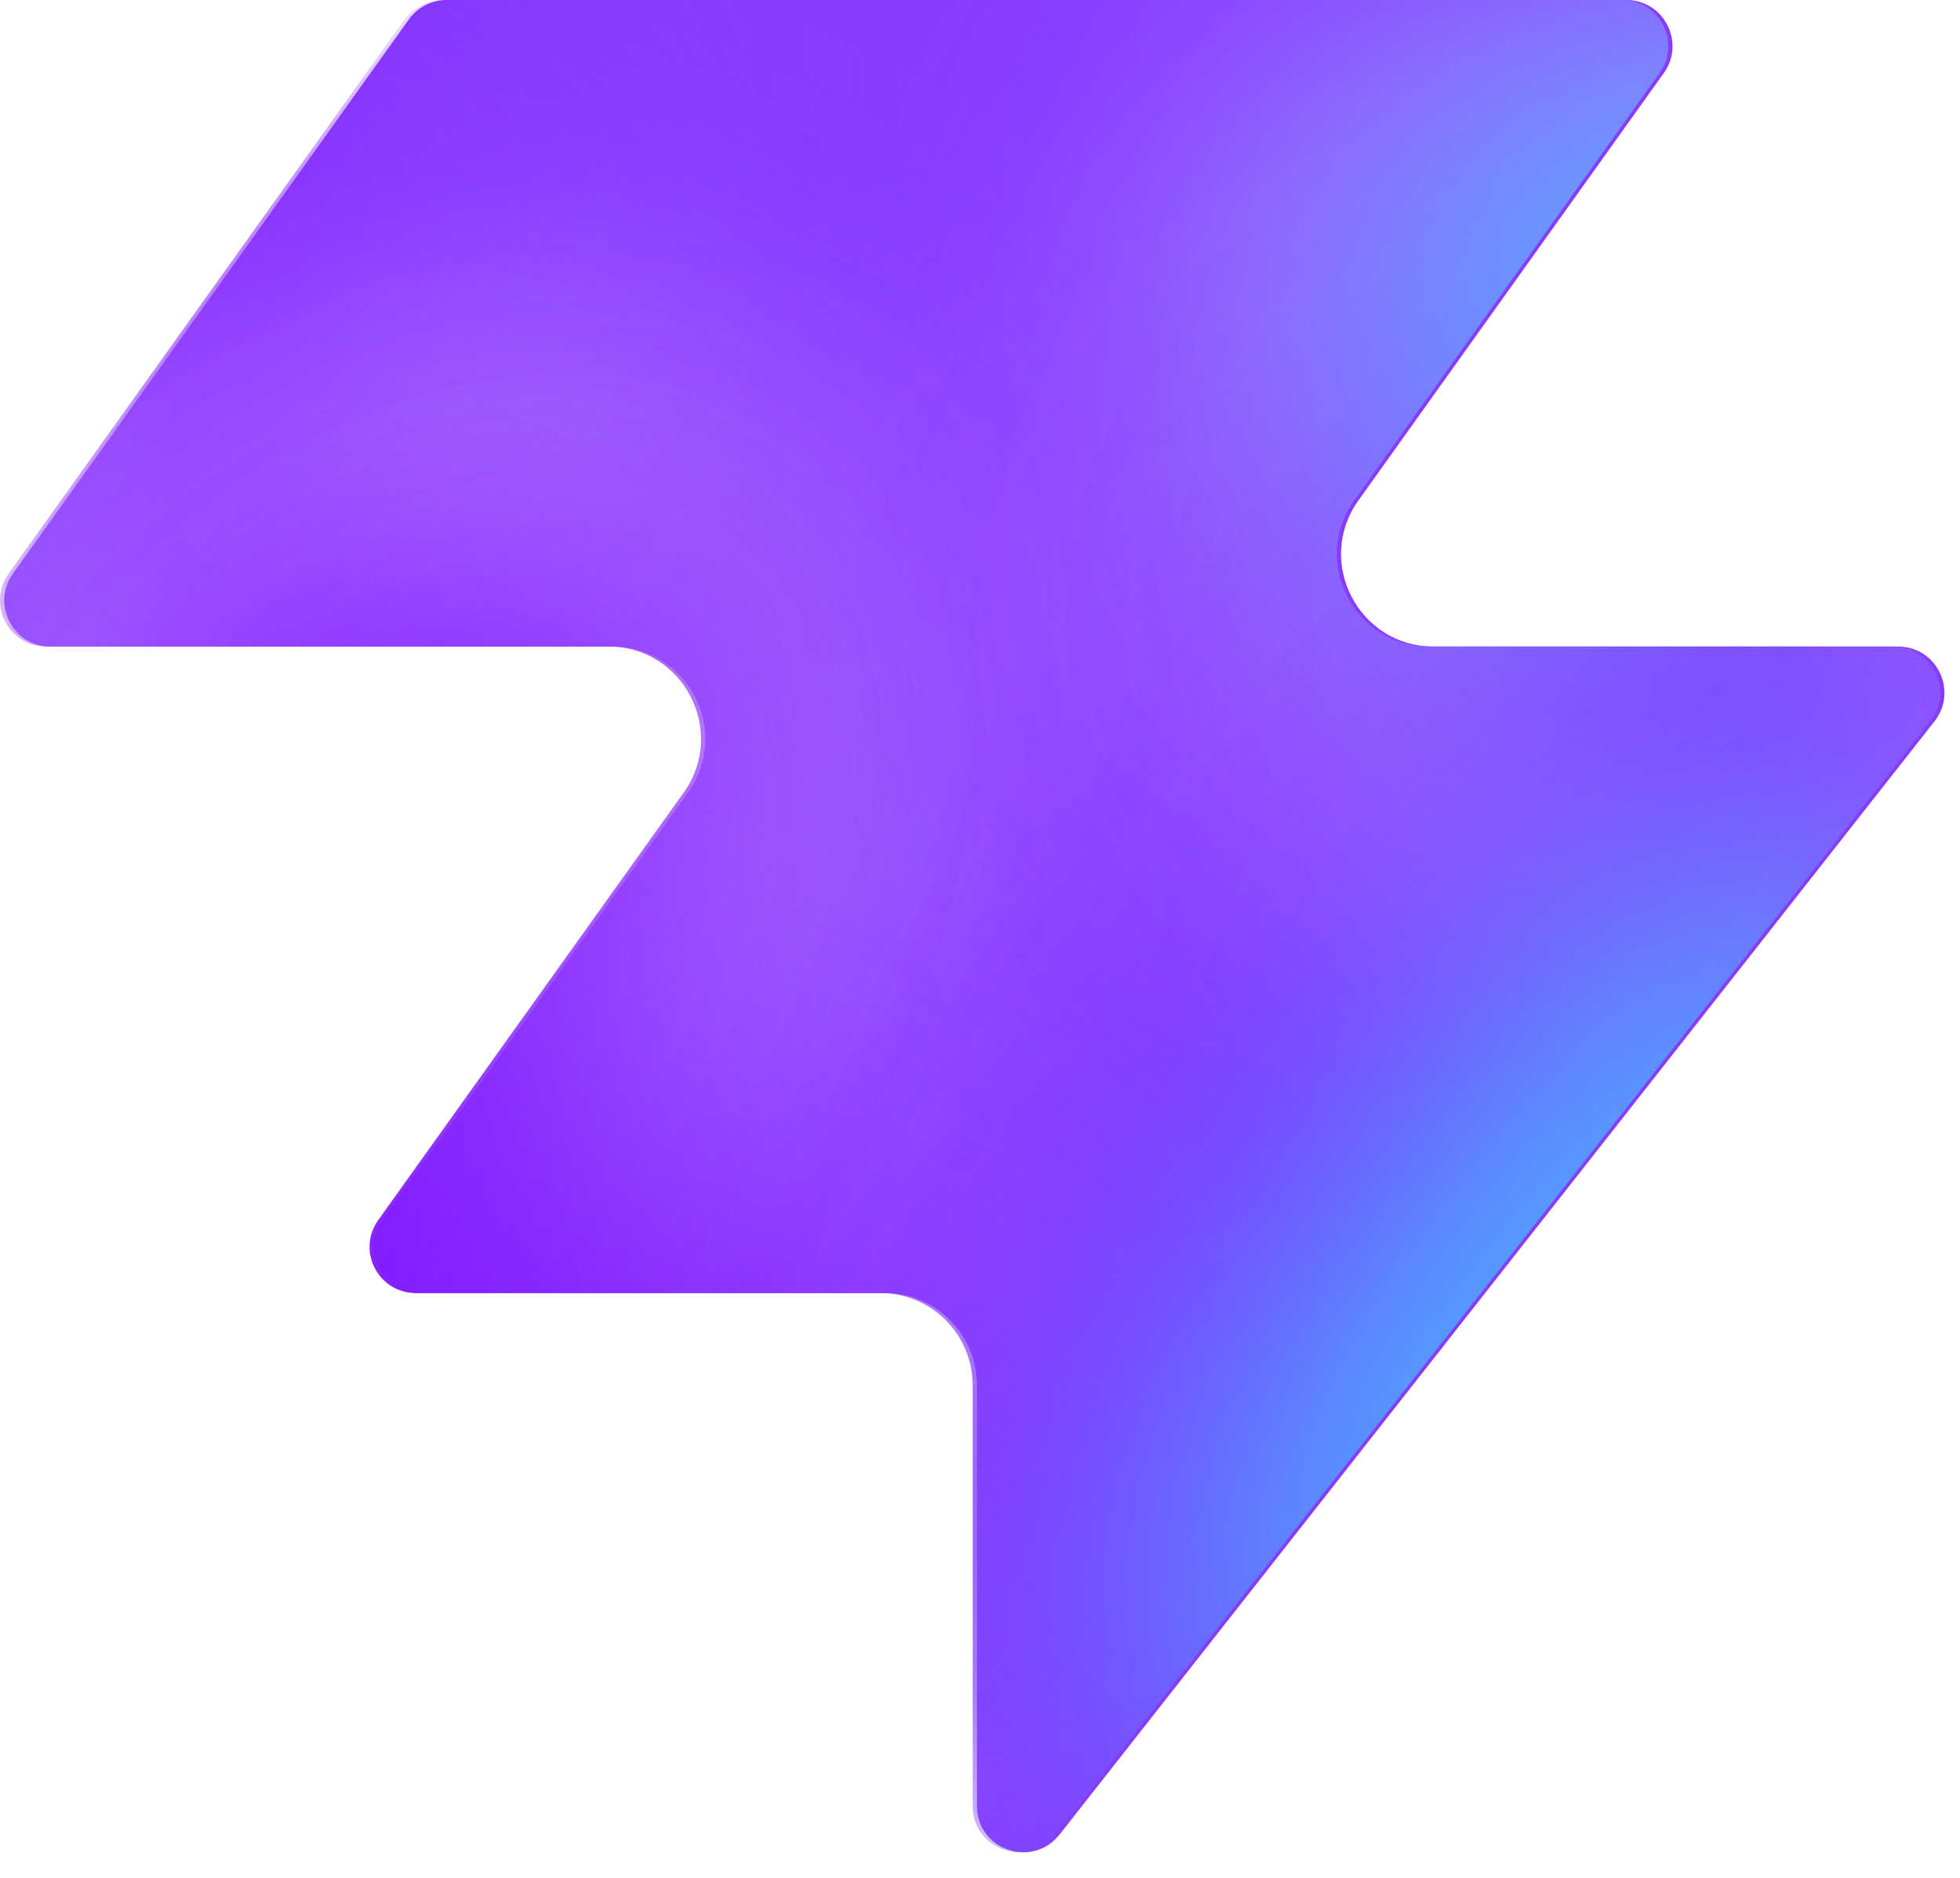
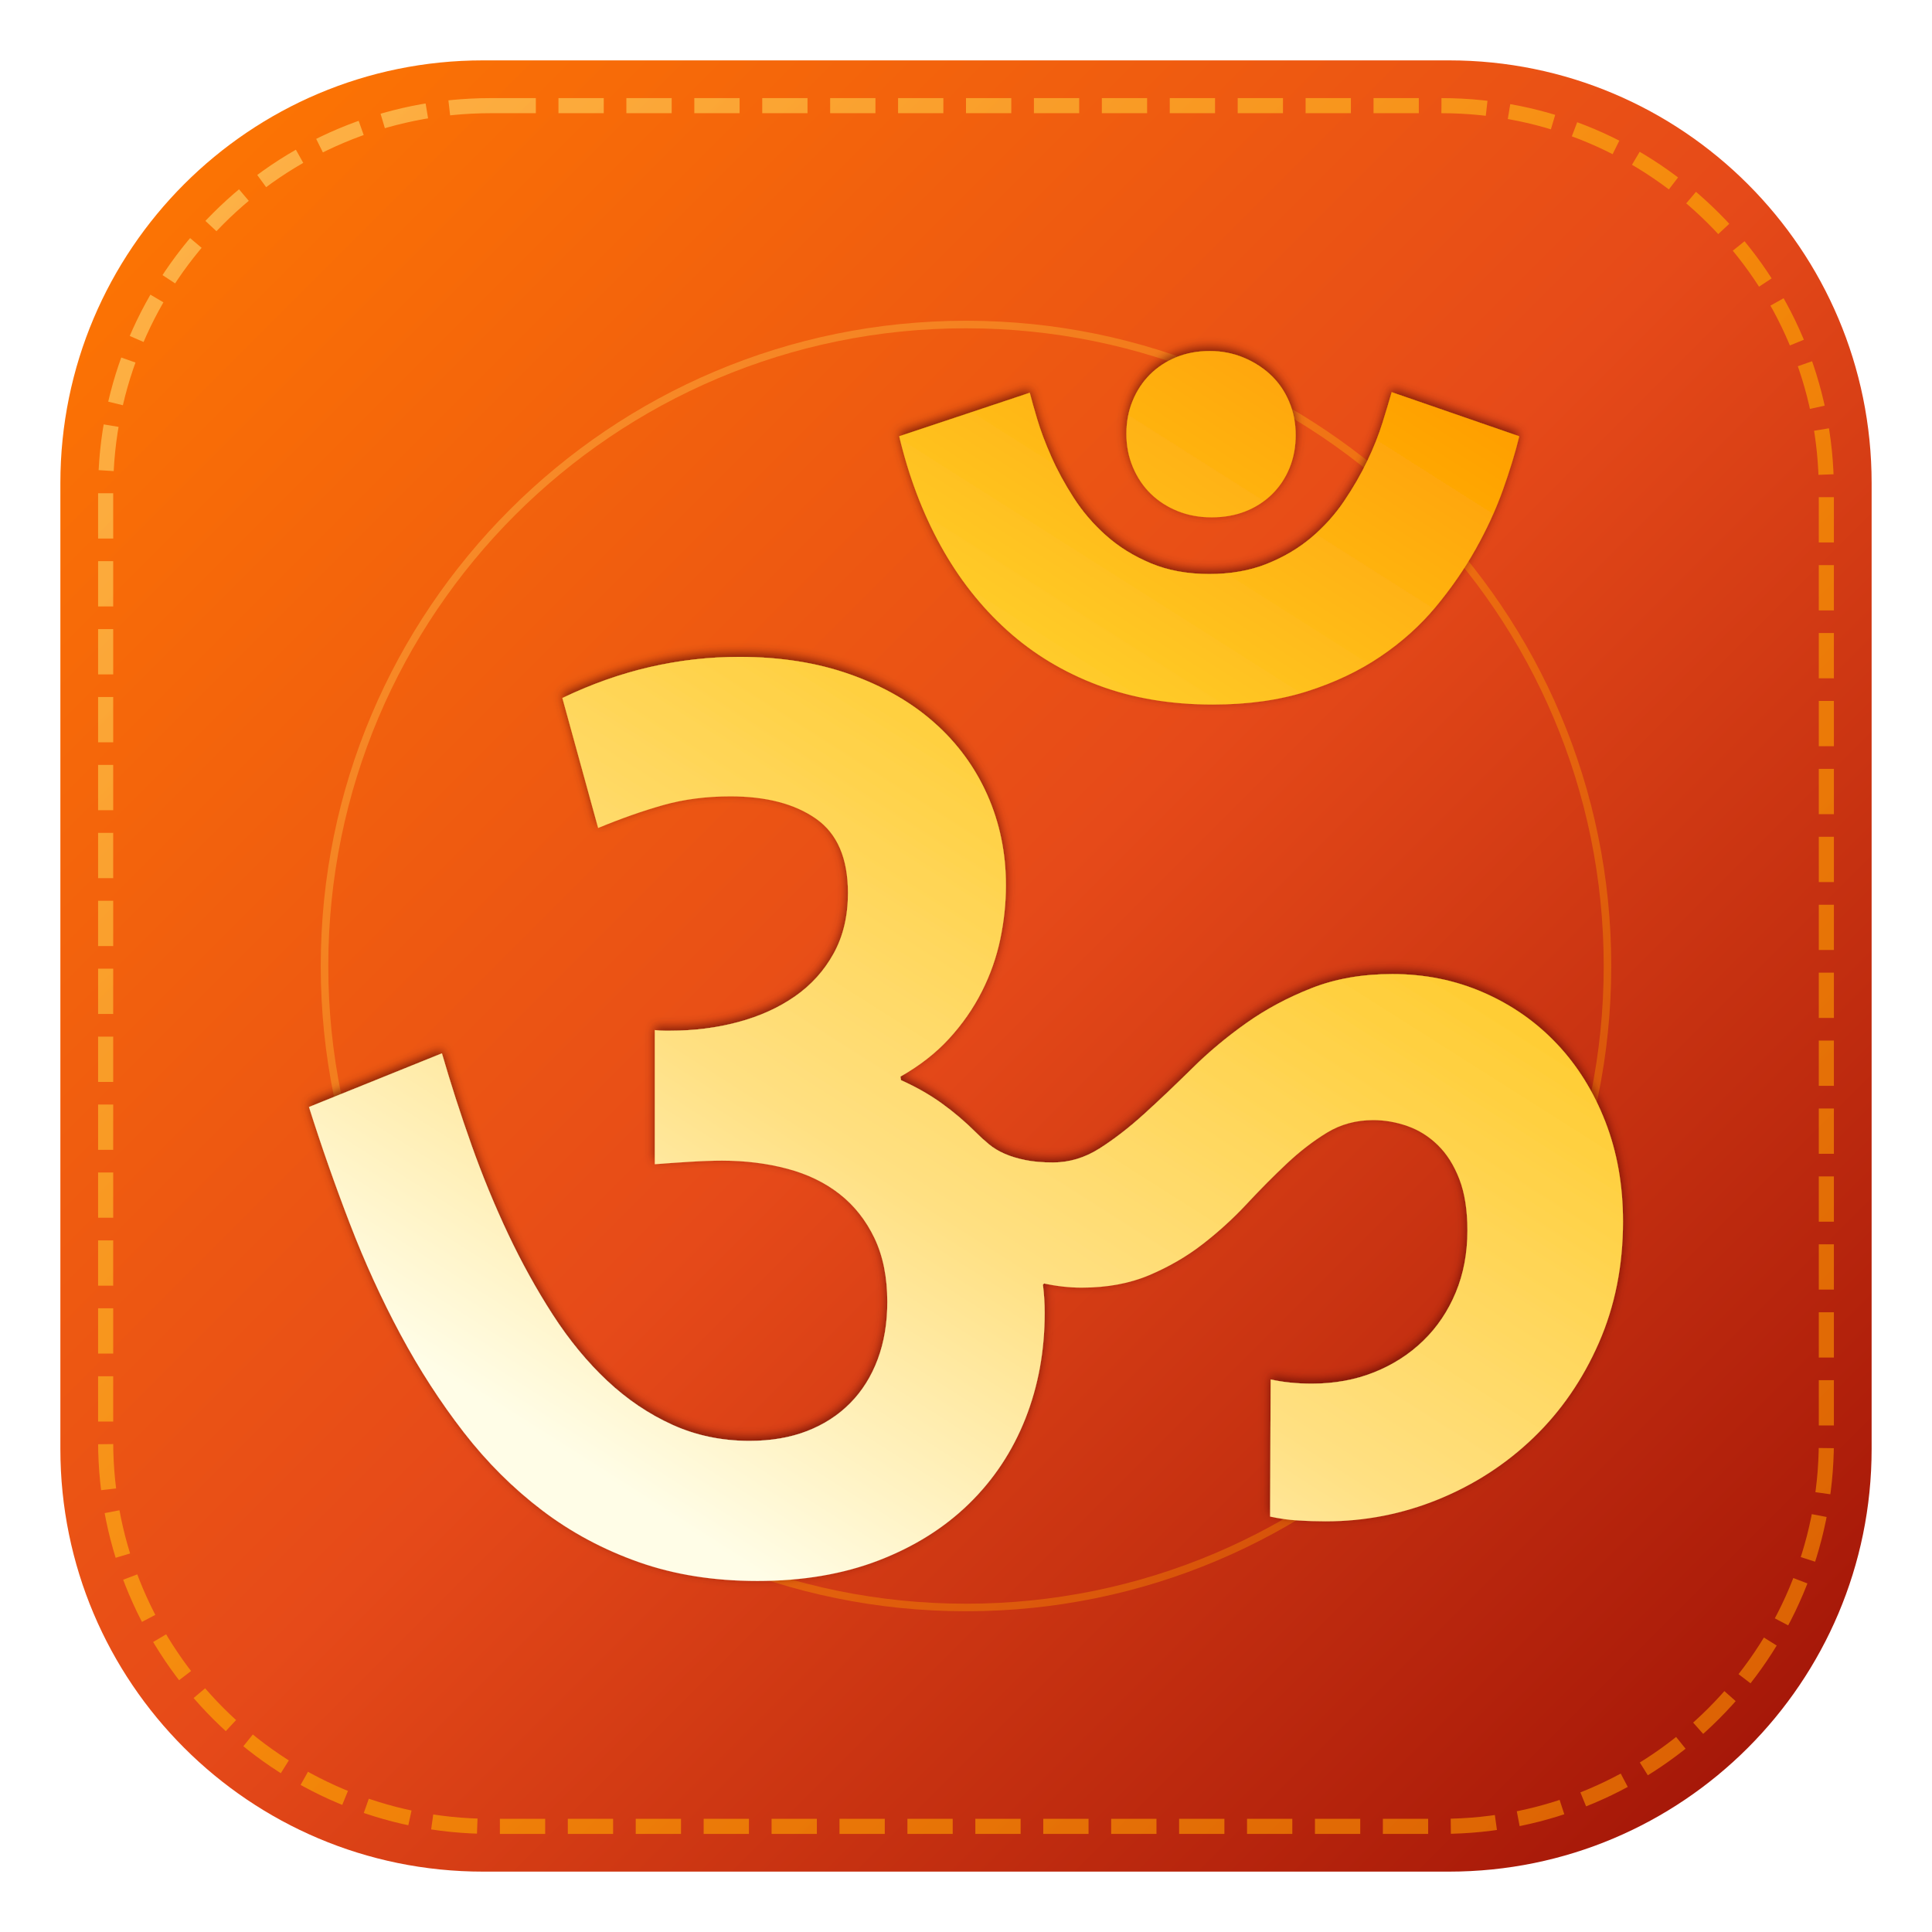
- <svg xmlns="http://www.w3.org/2000/svg" width="48" height="46" fill="none" viewBox="0 0 48 46">
-   <path fill="#863bff" d="M25.946 44.938c-.664.845-2.021.375-2.021-.698V33.937a2.26 2.26 0 0 0-2.262-2.262H10.287c-.92 0-1.456-1.04-.92-1.788l7.48-10.471c1.07-1.497 0-3.578-1.842-3.578H1.237c-.92 0-1.456-1.04-.92-1.788L10.013.474c.214-.297.556-.474.92-.474h28.894c.92 0 1.456 1.04.92 1.788l-7.48 10.471c-1.07 1.498 0 3.579 1.842 3.579h11.377c.943 0 1.473 1.088.89 1.83L25.947 44.94z" style="fill:#863bff;fill:color(display-p3 .525 .23 1);fill-opacity:1" />
-   <mask id="a" width="48" height="46" x="0" y="0" maskUnits="userSpaceOnUse" style="mask-type:alpha">
-     <path fill="#000" d="M25.842 44.938c-.664.844-2.021.375-2.021-.698V33.937a2.26 2.26 0 0 0-2.262-2.262H10.183c-.92 0-1.456-1.04-.92-1.788l7.48-10.471c1.07-1.498 0-3.579-1.842-3.579H1.133c-.92 0-1.456-1.04-.92-1.787L9.91.473c.214-.297.556-.474.92-.474h28.894c.92 0 1.456 1.04.92 1.788l-7.48 10.471c-1.07 1.498 0 3.578 1.842 3.578h11.377c.943 0 1.473 1.088.89 1.832L25.843 44.94z" style="fill:#000;fill-opacity:1" />
-   </mask>
-   <g mask="url(#a)">
-     <g filter="url(#b)">
-       <ellipse cx="5.508" cy="14.704" fill="#ede6ff" rx="5.508" ry="14.704" style="fill:#ede6ff;fill:color(display-p3 .927 .903 1);fill-opacity:1" transform="matrix(.00324 1 1 -.00324 -4.47 31.516)" />
-     </g>
-     <g filter="url(#c)">
-       <ellipse cx="10.399" cy="29.851" fill="#ede6ff" rx="10.399" ry="29.851" style="fill:#ede6ff;fill:color(display-p3 .927 .903 1);fill-opacity:1" transform="matrix(.00324 1 1 -.00324 -39.328 7.883)" />
-     </g>
-     <g filter="url(#d)">
-       <ellipse cx="5.508" cy="30.487" fill="#7e14ff" rx="5.508" ry="30.487" style="fill:#7e14ff;fill:color(display-p3 .492 .077 1);fill-opacity:1" transform="rotate(89.814 -25.913 -14.639)scale(1 -1)" />
-     </g>
-     <g filter="url(#e)">
-       <ellipse cx="5.508" cy="30.599" fill="#7e14ff" rx="5.508" ry="30.599" style="fill:#7e14ff;fill:color(display-p3 .492 .077 1);fill-opacity:1" transform="rotate(89.814 -32.644 -3.334)scale(1 -1)" />
-     </g>
-     <g filter="url(#f)">
-       <ellipse cx="5.508" cy="30.599" fill="#7e14ff" rx="5.508" ry="30.599" style="fill:#7e14ff;fill:color(display-p3 .492 .077 1);fill-opacity:1" transform="matrix(.00324 1 1 -.00324 -34.34 30.47)" />
-     </g>
-     <g filter="url(#g)">
-       <ellipse cx="14.072" cy="22.078" fill="#ede6ff" rx="14.072" ry="22.078" style="fill:#ede6ff;fill:color(display-p3 .927 .903 1);fill-opacity:1" transform="rotate(93.35 24.506 48.493)scale(-1 1)" />
-     </g>
-     <g filter="url(#h)">
-       <ellipse cx="3.47" cy="21.501" fill="#7e14ff" rx="3.47" ry="21.501" style="fill:#7e14ff;fill:color(display-p3 .492 .077 1);fill-opacity:1" transform="rotate(89.009 28.708 47.59)scale(-1 1)" />
-     </g>
-     <g filter="url(#i)">
-       <ellipse cx="3.47" cy="21.501" fill="#7e14ff" rx="3.47" ry="21.501" style="fill:#7e14ff;fill:color(display-p3 .492 .077 1);fill-opacity:1" transform="rotate(89.009 28.708 47.59)scale(-1 1)" />
-     </g>
-     <g filter="url(#j)">
-       <ellipse cx=".387" cy="8.972" fill="#7e14ff" rx="4.407" ry="29.108" style="fill:#7e14ff;fill:color(display-p3 .492 .077 1);fill-opacity:1" transform="rotate(39.51 .387 8.972)" />
-     </g>
-     <g filter="url(#k)">
-       <ellipse cx="47.523" cy="-6.092" fill="#7e14ff" rx="4.407" ry="29.108" style="fill:#7e14ff;fill:color(display-p3 .492 .077 1);fill-opacity:1" transform="rotate(37.892 47.523 -6.092)" />
-     </g>
-     <g filter="url(#l)">
-       <ellipse cx="41.412" cy="6.333" fill="#47bfff" rx="5.971" ry="9.665" style="fill:#47bfff;fill:color(display-p3 .28 .748 1);fill-opacity:1" transform="rotate(37.892 41.412 6.333)" />
-     </g>
-     <g filter="url(#m)">
-       <ellipse cx="-1.879" cy="38.332" fill="#7e14ff" rx="4.407" ry="29.108" style="fill:#7e14ff;fill:color(display-p3 .492 .077 1);fill-opacity:1" transform="rotate(37.892 -1.88 38.332)" />
-     </g>
-     <g filter="url(#n)">
-       <ellipse cx="-1.879" cy="38.332" fill="#7e14ff" rx="4.407" ry="29.108" style="fill:#7e14ff;fill:color(display-p3 .492 .077 1);fill-opacity:1" transform="rotate(37.892 -1.88 38.332)" />
-     </g>
-     <g filter="url(#o)">
-       <ellipse cx="35.651" cy="29.907" fill="#7e14ff" rx="4.407" ry="29.108" style="fill:#7e14ff;fill:color(display-p3 .492 .077 1);fill-opacity:1" transform="rotate(37.892 35.651 29.907)" />
-     </g>
-     <g filter="url(#p)">
-       <ellipse cx="38.418" cy="32.4" fill="#47bfff" rx="5.971" ry="15.297" style="fill:#47bfff;fill:color(display-p3 .28 .748 1);fill-opacity:1" transform="rotate(37.892 38.418 32.4)" />
-     </g>
-   </g>
+ <svg xmlns="http://www.w3.org/2000/svg" viewBox="0 0 512 512" width="100%" height="100%">
  <defs>
-     <filter id="b" width="60.045" height="41.654" x="-19.77" y="16.149" color-interpolation-filters="sRGB" filterUnits="userSpaceOnUse">
-       <feFlood flood-opacity="0" result="BackgroundImageFix" />
-       <feBlend in="SourceGraphic" in2="BackgroundImageFix" result="shape" />
-       <feGaussianBlur result="effect1_foregroundBlur_2002_17158" stdDeviation="7.659" />
-     </filter>
-     <filter id="c" width="90.34" height="51.437" x="-54.613" y="-7.533" color-interpolation-filters="sRGB" filterUnits="userSpaceOnUse">
-       <feFlood flood-opacity="0" result="BackgroundImageFix" />
-       <feBlend in="SourceGraphic" in2="BackgroundImageFix" result="shape" />
-       <feGaussianBlur result="effect1_foregroundBlur_2002_17158" stdDeviation="7.659" />
-     </filter>
-     <filter id="d" width="79.355" height="29.4" x="-49.64" y="2.03" color-interpolation-filters="sRGB" filterUnits="userSpaceOnUse">
-       <feFlood flood-opacity="0" result="BackgroundImageFix" />
-       <feBlend in="SourceGraphic" in2="BackgroundImageFix" result="shape" />
-       <feGaussianBlur result="effect1_foregroundBlur_2002_17158" stdDeviation="4.596" />
-     </filter>
-     <filter id="e" width="79.579" height="29.4" x="-45.045" y="20.029" color-interpolation-filters="sRGB" filterUnits="userSpaceOnUse">
-       <feFlood flood-opacity="0" result="BackgroundImageFix" />
-       <feBlend in="SourceGraphic" in2="BackgroundImageFix" result="shape" />
-       <feGaussianBlur result="effect1_foregroundBlur_2002_17158" stdDeviation="4.596" />
-     </filter>
-     <filter id="f" width="79.579" height="29.4" x="-43.513" y="21.178" color-interpolation-filters="sRGB" filterUnits="userSpaceOnUse">
-       <feFlood flood-opacity="0" result="BackgroundImageFix" />
-       <feBlend in="SourceGraphic" in2="BackgroundImageFix" result="shape" />
-       <feGaussianBlur result="effect1_foregroundBlur_2002_17158" stdDeviation="4.596" />
-     </filter>
-     <filter id="g" width="74.749" height="58.852" x="15.756" y="-17.901" color-interpolation-filters="sRGB" filterUnits="userSpaceOnUse">
-       <feFlood flood-opacity="0" result="BackgroundImageFix" />
-       <feBlend in="SourceGraphic" in2="BackgroundImageFix" result="shape" />
-       <feGaussianBlur result="effect1_foregroundBlur_2002_17158" stdDeviation="7.659" />
-     </filter>
-     <filter id="h" width="61.377" height="25.362" x="23.548" y="2.284" color-interpolation-filters="sRGB" filterUnits="userSpaceOnUse">
-       <feFlood flood-opacity="0" result="BackgroundImageFix" />
-       <feBlend in="SourceGraphic" in2="BackgroundImageFix" result="shape" />
-       <feGaussianBlur result="effect1_foregroundBlur_2002_17158" stdDeviation="4.596" />
-     </filter>
-     <filter id="i" width="61.377" height="25.362" x="23.548" y="2.284" color-interpolation-filters="sRGB" filterUnits="userSpaceOnUse">
-       <feFlood flood-opacity="0" result="BackgroundImageFix" />
-       <feBlend in="SourceGraphic" in2="BackgroundImageFix" result="shape" />
-       <feGaussianBlur result="effect1_foregroundBlur_2002_17158" stdDeviation="4.596" />
-     </filter>
-     <filter id="j" width="56.045" height="63.649" x="-27.636" y="-22.853" color-interpolation-filters="sRGB" filterUnits="userSpaceOnUse">
-       <feFlood flood-opacity="0" result="BackgroundImageFix" />
-       <feBlend in="SourceGraphic" in2="BackgroundImageFix" result="shape" />
-       <feGaussianBlur result="effect1_foregroundBlur_2002_17158" stdDeviation="4.596" />
-     </filter>
-     <filter id="k" width="54.814" height="64.646" x="20.116" y="-38.415" color-interpolation-filters="sRGB" filterUnits="userSpaceOnUse">
-       <feFlood flood-opacity="0" result="BackgroundImageFix" />
-       <feBlend in="SourceGraphic" in2="BackgroundImageFix" result="shape" />
-       <feGaussianBlur result="effect1_foregroundBlur_2002_17158" stdDeviation="4.596" />
-     </filter>
-     <filter id="l" width="33.541" height="35.313" x="24.641" y="-11.323" color-interpolation-filters="sRGB" filterUnits="userSpaceOnUse">
-       <feFlood flood-opacity="0" result="BackgroundImageFix" />
-       <feBlend in="SourceGraphic" in2="BackgroundImageFix" result="shape" />
-       <feGaussianBlur result="effect1_foregroundBlur_2002_17158" stdDeviation="4.596" />
-     </filter>
-     <filter id="m" width="54.814" height="64.646" x="-29.286" y="6.009" color-interpolation-filters="sRGB" filterUnits="userSpaceOnUse">
-       <feFlood flood-opacity="0" result="BackgroundImageFix" />
-       <feBlend in="SourceGraphic" in2="BackgroundImageFix" result="shape" />
-       <feGaussianBlur result="effect1_foregroundBlur_2002_17158" stdDeviation="4.596" />
-     </filter>
-     <filter id="n" width="54.814" height="64.646" x="-29.286" y="6.009" color-interpolation-filters="sRGB" filterUnits="userSpaceOnUse">
-       <feFlood flood-opacity="0" result="BackgroundImageFix" />
-       <feBlend in="SourceGraphic" in2="BackgroundImageFix" result="shape" />
-       <feGaussianBlur result="effect1_foregroundBlur_2002_17158" stdDeviation="4.596" />
-     </filter>
-     <filter id="o" width="54.814" height="64.646" x="8.244" y="-2.416" color-interpolation-filters="sRGB" filterUnits="userSpaceOnUse">
-       <feFlood flood-opacity="0" result="BackgroundImageFix" />
-       <feBlend in="SourceGraphic" in2="BackgroundImageFix" result="shape" />
-       <feGaussianBlur result="effect1_foregroundBlur_2002_17158" stdDeviation="4.596" />
-     </filter>
-     <filter id="p" width="39.409" height="43.623" x="18.713" y="10.588" color-interpolation-filters="sRGB" filterUnits="userSpaceOnUse">
-       <feFlood flood-opacity="0" result="BackgroundImageFix" />
-       <feBlend in="SourceGraphic" in2="BackgroundImageFix" result="shape" />
-       <feGaussianBlur result="effect1_foregroundBlur_2002_17158" stdDeviation="4.596" />
+     <linearGradient id="bgGrad" x1="0%" y1="0%" x2="100%" y2="100%">
+       <stop offset="0%" stop-color="#FF7A00" />
+       <stop offset="50%" stop-color="#E64A19" />
+       <stop offset="100%" stop-color="#9C1006" />
+     </linearGradient>
+     <linearGradient id="goldRing" x1="0%" y1="0%" x2="100%" y2="100%">
+       <stop offset="0%" stop-color="#FFE082" />
+       <stop offset="50%" stop-color="#FFB300" />
+       <stop offset="100%" stop-color="#FF8F00" />
+     </linearGradient>
+     <linearGradient id="omGold" x1="20%" y1="10%" x2="80%" y2="100%">
+       <stop offset="0%" stop-color="#FFFDE7" />
+       <stop offset="30%" stop-color="#FFE082" />
+       <stop offset="70%" stop-color="#FFCA28" />
+       <stop offset="100%" stop-color="#FFA000" />
+     </linearGradient>
+     <filter id="glowShadow" x="-20%" y="-20%" width="140%" height="140%">
+       <feDropShadow dx="0" dy="6" stdDeviation="8" flood-color="#4A0000" flood-opacity="0.65" />
    </filter>
  </defs>
+   <rect x="16" y="16" width="480" height="480" rx="112" fill="url(#bgGrad)" />
+   <rect x="28" y="28" width="456" height="456" rx="102" fill="none" stroke="url(#goldRing)" stroke-width="4" opacity="0.6" stroke-dasharray="12 6" />
+   <circle cx="256" cy="256" r="170" fill="none" stroke="url(#goldRing)" stroke-width="2" opacity="0.35" />
+   <g transform="translate(256, 256) scale(0.158, -0.158) translate(-1202, -1007.5)" filter="url(#glowShadow)">
+     <path d="M1713 314Q1745 307 1782 307Q1839 307 1886.5 326.0Q1934 345 1969.0 379.0Q2004 413 2023.5 460.0Q2043 507 2043 564Q2043 615 2029.5 650.0Q2016 685 1993.5 707.0Q1971 729 1942.5 739.0Q1914 749 1885 749Q1842 749 1807.5 728.0Q1773 707 1740.0 676.0Q1707 645 1673.0 608.5Q1639 572 1599.0 541.0Q1559 510 1509.5 489.0Q1460 468 1396 468Q1365 468 1333 475L1331 473Q1334 450 1334 426Q1334 330 1301.5 248.0Q1269 166 1207.0 105.5Q1145 45 1055.5 10.5Q966 -24 852 -24Q743 -24 653.5 7.5Q564 39 491.0 94.5Q418 150 359.5 225.5Q301 301 253.5 389.5Q206 478 168.5 575.5Q131 673 100 771L323 861Q345 785 372.5 707.5Q400 630 434.0 558.0Q468 486 509.0 422.5Q550 359 600.0 312.0Q650 265 709.5 238.0Q769 211 839 211Q893 211 935.5 227.5Q978 244 1008.0 274.5Q1038 305 1054.0 348.0Q1070 391 1070 444Q1070 506 1048.5 551.0Q1027 596 990.0 625.0Q953 654 902.0 667.5Q851 681 793 681Q769 681 737.0 679.0Q705 677 680 675V900Q689 899 697.0 899.0Q705 899 706 899Q766 899 820.0 913.5Q874 928 915.0 956.5Q956 985 980.0 1028.5Q1004 1072 1004 1130Q1004 1217 950.5 1254.5Q897 1292 807 1292Q746 1292 694.5 1277.5Q643 1263 585 1239L525 1457Q598 1492 672.0 1509.0Q746 1526 822 1526Q925 1526 1008.0 1496.5Q1091 1467 1149.0 1415.5Q1207 1364 1238.0 1294.0Q1269 1224 1269 1143Q1269 1098 1259.5 1052.5Q1250 1007 1228.5 964.5Q1207 922 1173.5 885.5Q1140 849 1092 822L1093 816Q1131 799 1161.5 777.0Q1192 755 1218 729Q1229 718 1240.5 708.5Q1252 699 1267.0 692.5Q1282 686 1301.5 682.0Q1321 678 1348 678Q1389 678 1426.0 701.5Q1463 725 1501.5 760.0Q1540 795 1581.5 836.0Q1623 877 1672.5 912.0Q1722 947 1782.0 970.5Q1842 994 1917 994Q1999 994 2070.0 963.0Q2141 932 2193.0 877.0Q2245 822 2274.5 746.0Q2304 670 2304 579Q2304 468 2263.5 375.5Q2223 283 2154.0 216.5Q2085 150 1994.5 113.0Q1904 76 1805 76Q1782 76 1758.5 77.5Q1735 79 1712 84ZM1309 1969Q1313 1953 1321.5 1924.5Q1330 1896 1345.0 1862.0Q1360 1828 1382.5 1793.0Q1405 1758 1437.0 1729.5Q1469 1701 1512.0 1683.0Q1555 1665 1610 1665Q1664 1665 1706.5 1682.0Q1749 1699 1781.0 1726.0Q1813 1753 1836.0 1787.0Q1859 1821 1875.0 1854.5Q1891 1888 1900.5 1918.5Q1910 1949 1916 1970L2130 1896Q2120 1855 2102.5 1806.0Q2085 1757 2057.0 1707.0Q2029 1657 1990.0 1610.0Q1951 1563 1897.0 1526.5Q1843 1490 1773.5 1468.0Q1704 1446 1616 1446Q1510 1446 1423.5 1478.5Q1337 1511 1271.0 1570.5Q1205 1630 1159.5 1712.5Q1114 1795 1090 1896ZM1471 1900Q1471 1930 1481.5 1955.5Q1492 1981 1510.5 1999.5Q1529 2018 1554.5 2028.5Q1580 2039 1611 2039Q1641 2039 1667.5 2028.0Q1694 2017 1713.5 1998.5Q1733 1980 1744.0 1954.0Q1755 1928 1755 1898Q1755 1868 1744.5 1842.5Q1734 1817 1715.0 1798.5Q1696 1780 1670.5 1770.0Q1645 1760 1614 1760Q1583 1760 1557.0 1770.5Q1531 1781 1512.0 1799.5Q1493 1818 1482.0 1844.0Q1471 1870 1471 1900Z" fill="url(#omGold)" />
+   </g>
</svg>
